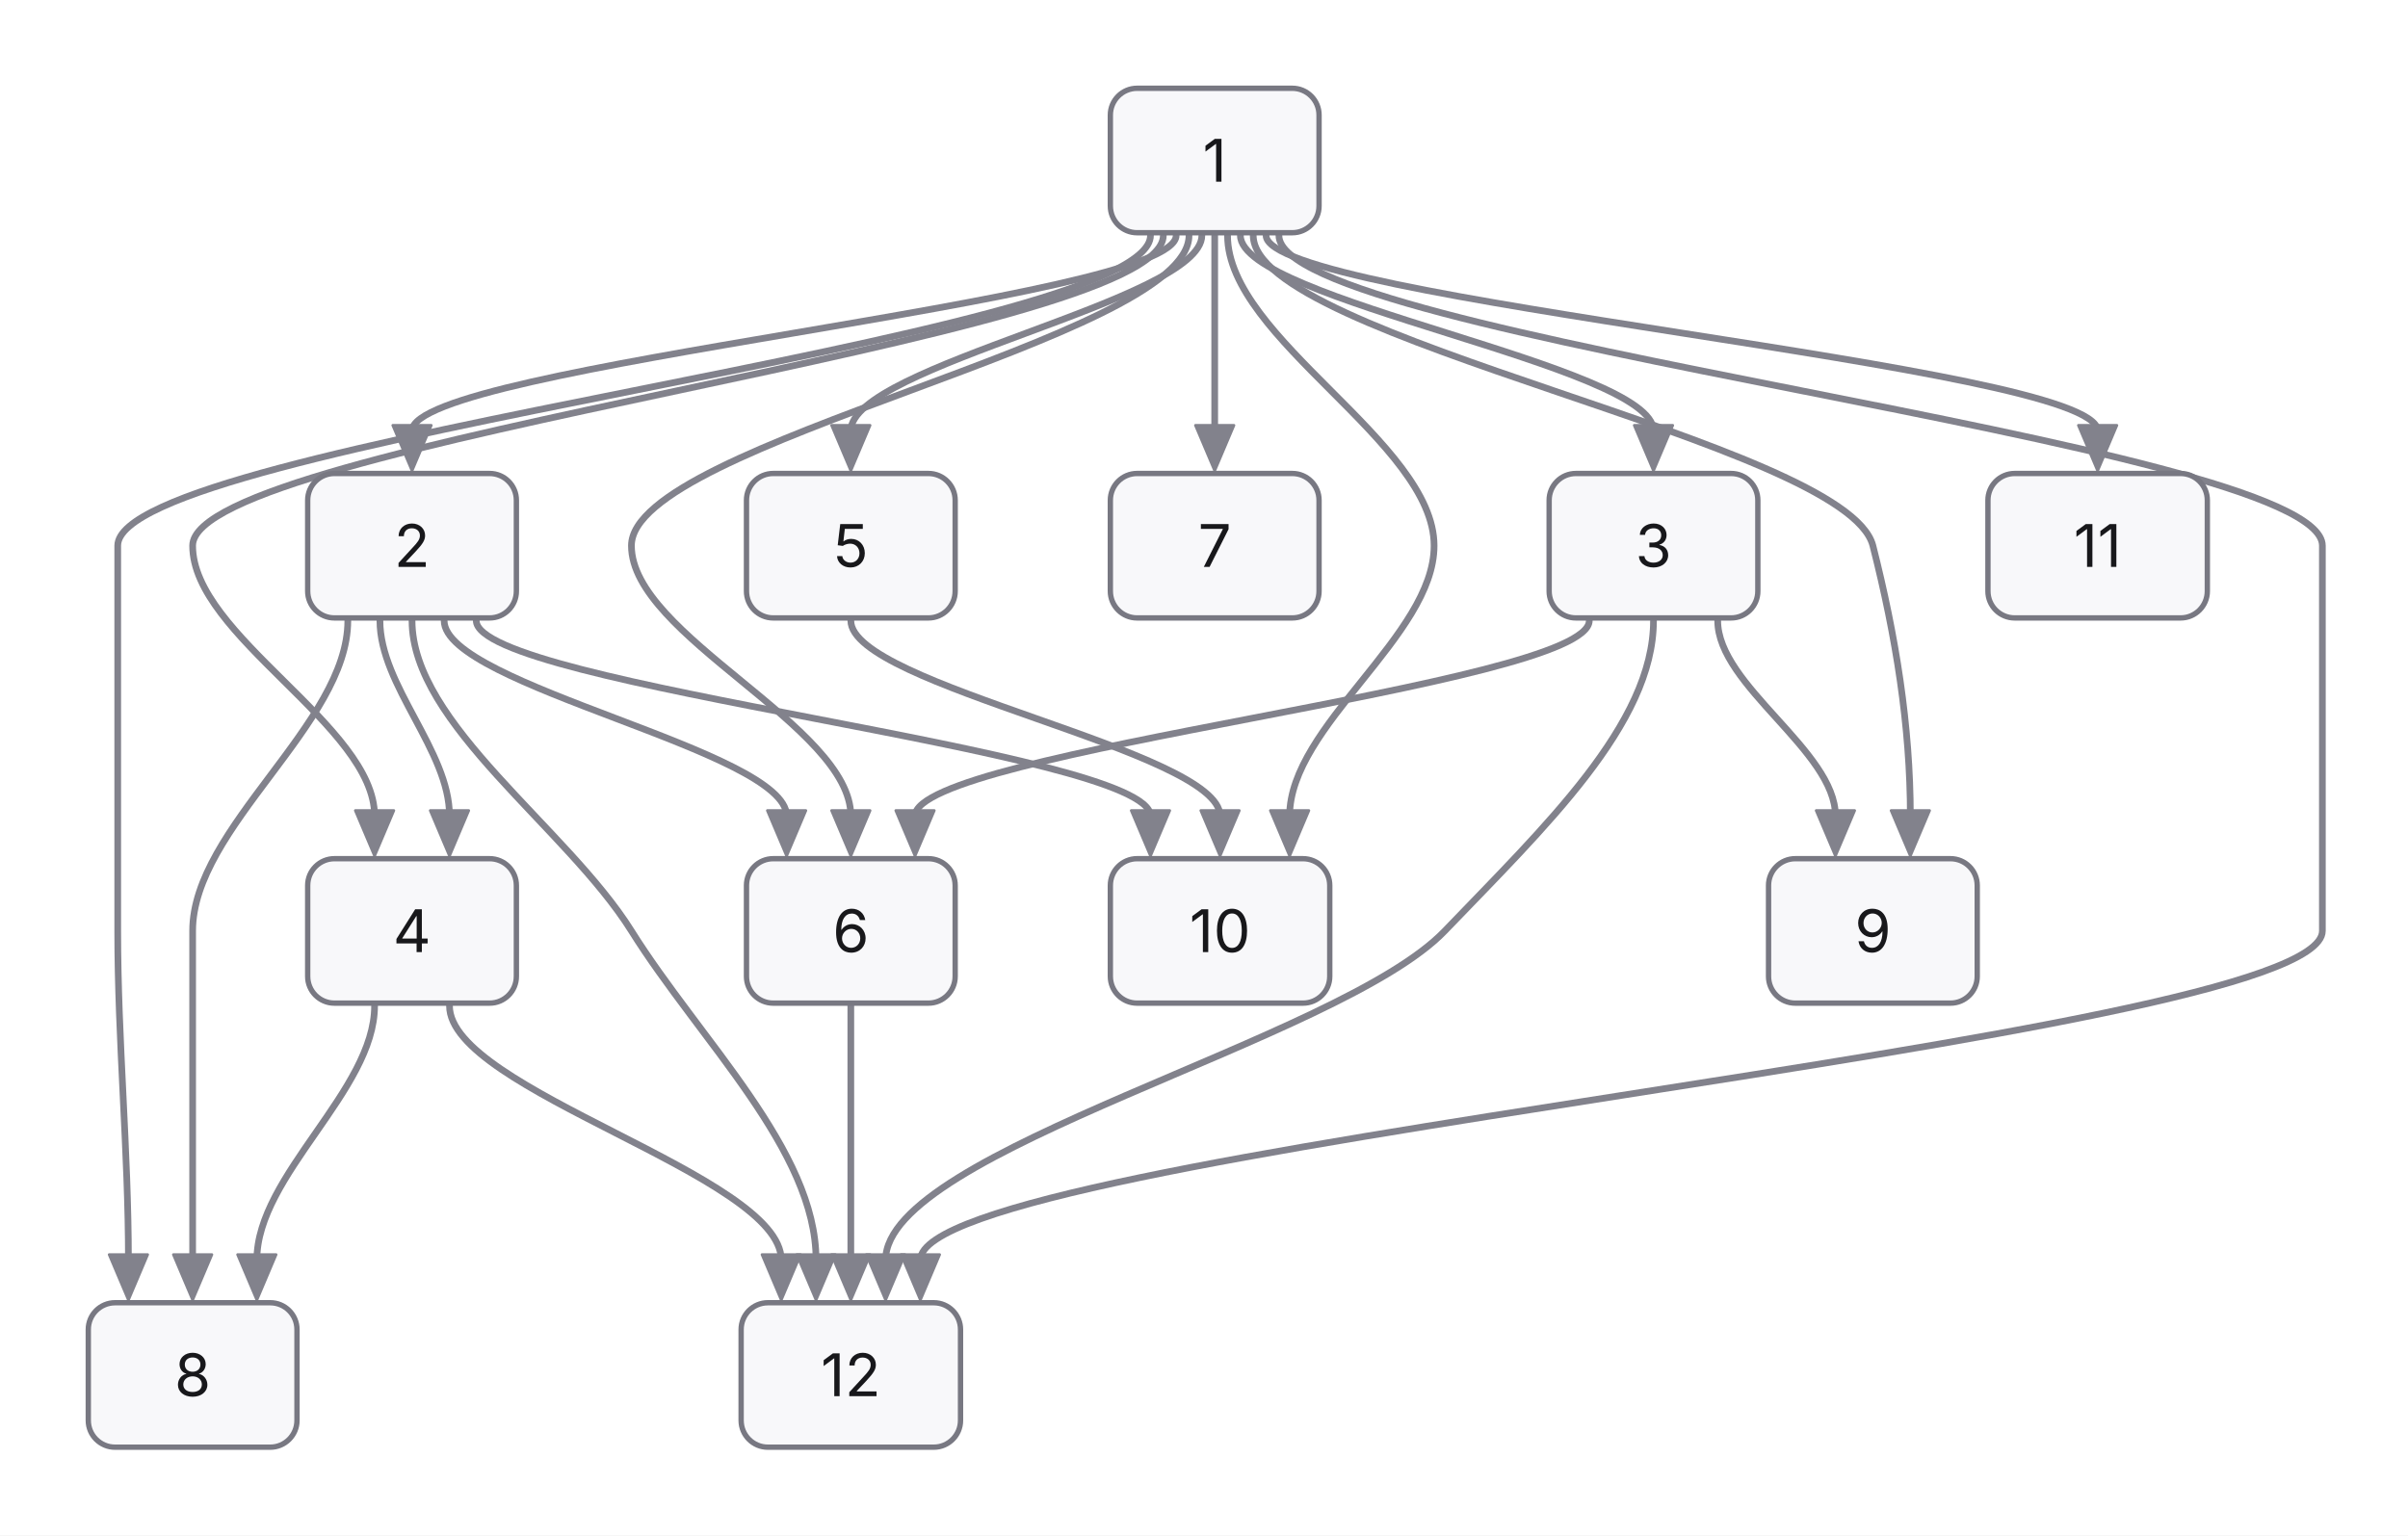
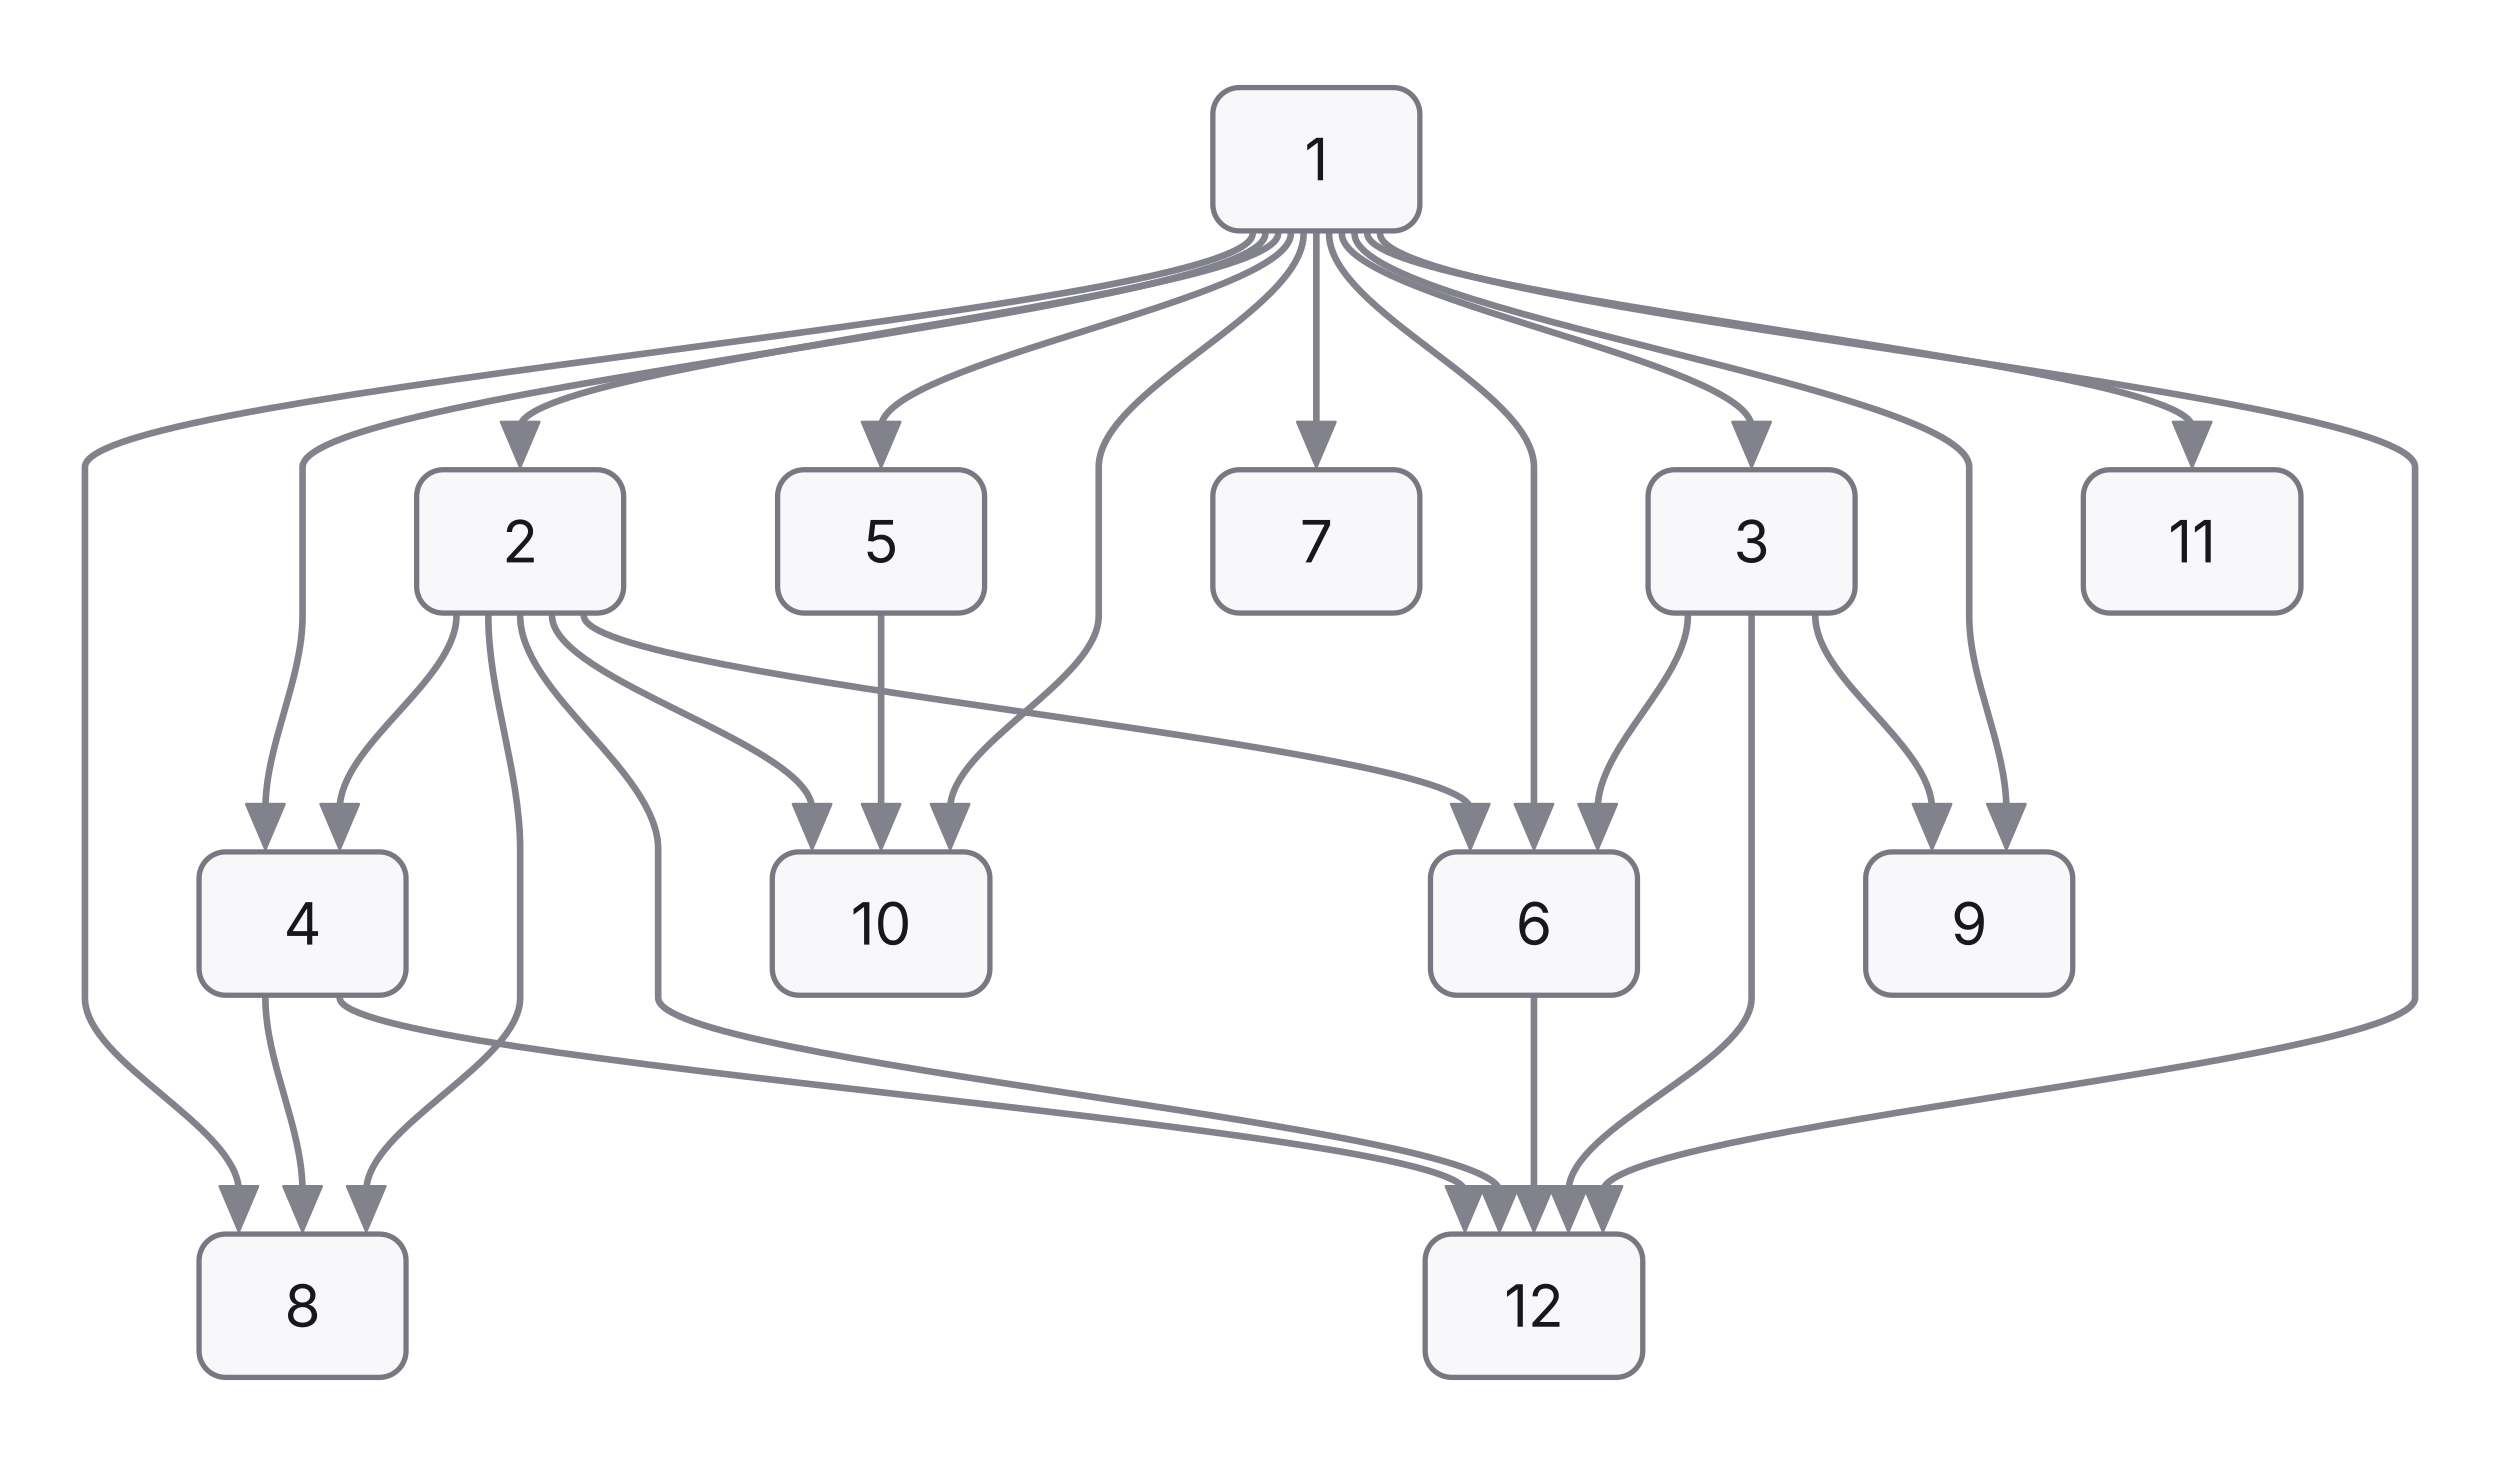
- <svg xmlns="http://www.w3.org/2000/svg" width="450" height="287" viewBox="0 0 450 287">
-   <path d="M0 0 L450 0 L450 287 L0 287 Z" fill="#ffffff" />
-   <path d="M219.8 44 C219.8 56.17 77 68.33 77 80.5" fill="none" stroke="#82828c" stroke-width="1.25" stroke-linecap="round" stroke-linejoin="round" />
-   <path d="M77 88 L73.4 79.5 L80.6 79.5 Z" fill="#82828c" stroke="#82828c" stroke-width="0.5" stroke-linecap="round" stroke-linejoin="round" />
-   <path d="M231.8 44 C231.8 56.17 309 68.33 309 80.5" fill="none" stroke="#82828c" stroke-width="1.25" stroke-linecap="round" stroke-linejoin="round" />
-   <path d="M309 88 L305.4 79.5 L312.6 79.5 Z" fill="#82828c" stroke="#82828c" stroke-width="0.5" stroke-linecap="round" stroke-linejoin="round" />
-   <path d="M217.4 44 C217.4 63.33 36 82.67 36 102 C36 118.83 70 135.67 70 152.5" fill="none" stroke="#82828c" stroke-width="1.25" stroke-linecap="round" stroke-linejoin="round" />
-   <path d="M70 160 L66.4 151.5 L73.6 151.5 Z" fill="#82828c" stroke="#82828c" stroke-width="0.5" stroke-linecap="round" stroke-linejoin="round" />
-   <path d="M224.6 44 C224.6 56.17 159 68.33 159 80.5" fill="none" stroke="#82828c" stroke-width="1.25" stroke-linecap="round" stroke-linejoin="round" />
-   <path d="M159 88 L155.4 79.5 L162.6 79.5 Z" fill="#82828c" stroke="#82828c" stroke-width="0.5" stroke-linecap="round" stroke-linejoin="round" />
-   <path d="M222.2 44 C222.2 63.33 118 82.67 118 102 C118 118.83 159 135.67 159 152.5" fill="none" stroke="#82828c" stroke-width="1.25" stroke-linecap="round" stroke-linejoin="round" />
-   <path d="M159 160 L155.4 151.5 L162.6 151.5 Z" fill="#82828c" stroke="#82828c" stroke-width="0.5" stroke-linecap="round" stroke-linejoin="round" />
-   <path d="M227 44 C227 56.17 227 68.33 227 80.5" fill="none" stroke="#82828c" stroke-width="1.25" stroke-linecap="round" stroke-linejoin="round" />
-   <path d="M227 88 L223.4 79.5 L230.6 79.5 Z" fill="#82828c" stroke="#82828c" stroke-width="0.5" stroke-linecap="round" stroke-linejoin="round" />
-   <path d="M215 44 C215 63.33 22 82.67 22 102 C22 126 22 150 22 174 C22 194.5 24 215 24 235.5" fill="none" stroke="#82828c" stroke-width="1.25" stroke-linecap="round" stroke-linejoin="round" />
-   <path d="M24 243 L20.4 234.5 L27.6 234.5 Z" fill="#82828c" stroke="#82828c" stroke-width="0.5" stroke-linecap="round" stroke-linejoin="round" />
-   <path d="M234.2 44 C234.2 63.33 345.09 82.67 350 102 C354.28 118.83 357 135.67 357 152.5" fill="none" stroke="#82828c" stroke-width="1.25" stroke-linecap="round" stroke-linejoin="round" />
-   <path d="M357 160 L353.4 151.5 L360.6 151.5 Z" fill="#82828c" stroke="#82828c" stroke-width="0.5" stroke-linecap="round" stroke-linejoin="round" />
-   <path d="M229.4 44 C229.4 63.33 268 82.67 268 102 C268 118.83 241 135.67 241 152.5" fill="none" stroke="#82828c" stroke-width="1.25" stroke-linecap="round" stroke-linejoin="round" />
-   <path d="M241 160 L237.4 151.5 L244.6 151.5 Z" fill="#82828c" stroke="#82828c" stroke-width="0.5" stroke-linecap="round" stroke-linejoin="round" />
-   <path d="M236.6 44 C236.6 56.17 392 68.33 392 80.5" fill="none" stroke="#82828c" stroke-width="1.25" stroke-linecap="round" stroke-linejoin="round" />
-   <path d="M392 88 L388.4 79.5 L395.6 79.5 Z" fill="#82828c" stroke="#82828c" stroke-width="0.5" stroke-linecap="round" stroke-linejoin="round" />
-   <path d="M239 44 C239 63.33 434 82.67 434 102 C434 126 434 150 434 174 C434 194.5 172 215 172 235.5" fill="none" stroke="#82828c" stroke-width="1.25" stroke-linecap="round" stroke-linejoin="round" />
-   <path d="M172 243 L168.4 234.5 L175.6 234.5 Z" fill="#82828c" stroke="#82828c" stroke-width="0.5" stroke-linecap="round" stroke-linejoin="round" />
-   <path d="M71 116 C71 128.17 84 140.33 84 152.5" fill="none" stroke="#82828c" stroke-width="1.25" stroke-linecap="round" stroke-linejoin="round" />
-   <path d="M84 160 L80.4 151.5 L87.6 151.5 Z" fill="#82828c" stroke="#82828c" stroke-width="0.5" stroke-linecap="round" stroke-linejoin="round" />
-   <path d="M83 116 C83 128.17 147 140.33 147 152.5" fill="none" stroke="#82828c" stroke-width="1.25" stroke-linecap="round" stroke-linejoin="round" />
-   <path d="M147 160 L143.4 151.5 L150.6 151.5 Z" fill="#82828c" stroke="#82828c" stroke-width="0.5" stroke-linecap="round" stroke-linejoin="round" />
-   <path d="M65 116 C65 135.33 36 154.67 36 174 C36 194.5 36 215 36 235.5" fill="none" stroke="#82828c" stroke-width="1.25" stroke-linecap="round" stroke-linejoin="round" />
-   <path d="M36 243 L32.4 234.5 L39.6 234.5 Z" fill="#82828c" stroke="#82828c" stroke-width="0.5" stroke-linecap="round" stroke-linejoin="round" />
-   <path d="M89 116 C89 128.17 215 140.33 215 152.5" fill="none" stroke="#82828c" stroke-width="1.25" stroke-linecap="round" stroke-linejoin="round" />
-   <path d="M215 160 L211.4 151.5 L218.6 151.5 Z" fill="#82828c" stroke="#82828c" stroke-width="0.5" stroke-linecap="round" stroke-linejoin="round" />
-   <path d="M77 116 C77 135.33 105.89 154.67 118 174 C130.84 194.5 152.5 215 152.5 235.5" fill="none" stroke="#82828c" stroke-width="1.25" stroke-linecap="round" stroke-linejoin="round" />
-   <path d="M152.5 243 L148.9 234.5 L156.1 234.5 Z" fill="#82828c" stroke="#82828c" stroke-width="0.5" stroke-linecap="round" stroke-linejoin="round" />
-   <path d="M297 116 C297 128.17 171 140.33 171 152.5" fill="none" stroke="#82828c" stroke-width="1.25" stroke-linecap="round" stroke-linejoin="round" />
-   <path d="M171 160 L167.4 151.5 L174.6 151.5 Z" fill="#82828c" stroke="#82828c" stroke-width="0.5" stroke-linecap="round" stroke-linejoin="round" />
-   <path d="M321 116 C321 128.17 343 140.33 343 152.5" fill="none" stroke="#82828c" stroke-width="1.25" stroke-linecap="round" stroke-linejoin="round" />
-   <path d="M343 160 L339.4 151.5 L346.6 151.5 Z" fill="#82828c" stroke="#82828c" stroke-width="0.5" stroke-linecap="round" stroke-linejoin="round" />
-   <path d="M309 116 C309 135.33 288.55 154.67 270 174 C250.33 194.5 165.5 215 165.5 235.5" fill="none" stroke="#82828c" stroke-width="1.25" stroke-linecap="round" stroke-linejoin="round" />
-   <path d="M165.5 243 L161.9 234.5 L169.1 234.5 Z" fill="#82828c" stroke="#82828c" stroke-width="0.5" stroke-linecap="round" stroke-linejoin="round" />
-   <path d="M70 188 C70 203.83 48 219.67 48 235.5" fill="none" stroke="#82828c" stroke-width="1.25" stroke-linecap="round" stroke-linejoin="round" />
-   <path d="M48 243 L44.4 234.5 L51.6 234.5 Z" fill="#82828c" stroke="#82828c" stroke-width="0.5" stroke-linecap="round" stroke-linejoin="round" />
-   <path d="M84 188 C84 203.83 146 219.67 146 235.5" fill="none" stroke="#82828c" stroke-width="1.25" stroke-linecap="round" stroke-linejoin="round" />
-   <path d="M146 243 L142.4 234.5 L149.6 234.5 Z" fill="#82828c" stroke="#82828c" stroke-width="0.5" stroke-linecap="round" stroke-linejoin="round" />
-   <path d="M159 116 C159 128.17 228 140.33 228 152.5" fill="none" stroke="#82828c" stroke-width="1.25" stroke-linecap="round" stroke-linejoin="round" />
-   <path d="M228 160 L224.4 151.5 L231.6 151.5 Z" fill="#82828c" stroke="#82828c" stroke-width="0.5" stroke-linecap="round" stroke-linejoin="round" />
-   <path d="M159 188 C159 203.83 159 219.67 159 235.5" fill="none" stroke="#82828c" stroke-width="1.25" stroke-linecap="round" stroke-linejoin="round" />
-   <path d="M159 243 L155.4 234.5 L162.6 234.5 Z" fill="#82828c" stroke="#82828c" stroke-width="0.5" stroke-linecap="round" stroke-linejoin="round" />
-   <path d="M212.5 16.5 L241.5 16.5 C244.26 16.5 246.5 18.74 246.5 21.5 L246.5 38.5 C246.5 41.26 244.26 43.5 241.5 43.5 L212.5 43.5 C209.74 43.5 207.5 41.26 207.5 38.5 L207.5 21.5 C207.5 18.74 209.74 16.5 212.5 16.5 Z" fill="#f8f8fa" stroke="#787882" stroke-width="1" />
-   <text x="227" y="33.96" font-size="11" fill="#18181b" text-anchor="middle" font-family="Inter, &quot;Helvetica Neue&quot;, Helvetica, Arial, sans-serif">1</text>
-   <path d="M62.5 88.5 L91.5 88.5 C94.26 88.5 96.5 90.74 96.5 93.5 L96.5 110.5 C96.5 113.26 94.26 115.5 91.5 115.5 L62.5 115.5 C59.74 115.5 57.5 113.26 57.5 110.5 L57.5 93.5 C57.5 90.74 59.74 88.5 62.5 88.5 Z" fill="#f8f8fa" stroke="#787882" stroke-width="1" />
-   <text x="77" y="105.96" font-size="11" fill="#18181b" text-anchor="middle" font-family="Inter, &quot;Helvetica Neue&quot;, Helvetica, Arial, sans-serif">2</text>
-   <path d="M294.5 88.5 L323.5 88.5 C326.26 88.5 328.5 90.74 328.5 93.5 L328.5 110.5 C328.5 113.26 326.26 115.5 323.5 115.5 L294.5 115.5 C291.74 115.5 289.5 113.26 289.5 110.5 L289.5 93.5 C289.5 90.74 291.74 88.5 294.5 88.5 Z" fill="#f8f8fa" stroke="#787882" stroke-width="1" />
-   <text x="309" y="105.96" font-size="11" fill="#18181b" text-anchor="middle" font-family="Inter, &quot;Helvetica Neue&quot;, Helvetica, Arial, sans-serif">3</text>
-   <path d="M62.5 160.5 L91.5 160.5 C94.26 160.5 96.5 162.74 96.5 165.5 L96.5 182.5 C96.5 185.26 94.26 187.5 91.5 187.5 L62.5 187.5 C59.74 187.5 57.5 185.26 57.5 182.5 L57.5 165.5 C57.5 162.74 59.74 160.5 62.5 160.5 Z" fill="#f8f8fa" stroke="#787882" stroke-width="1" />
-   <text x="77" y="177.96" font-size="11" fill="#18181b" text-anchor="middle" font-family="Inter, &quot;Helvetica Neue&quot;, Helvetica, Arial, sans-serif">4</text>
-   <path d="M144.5 88.5 L173.5 88.5 C176.26 88.5 178.5 90.74 178.5 93.5 L178.5 110.5 C178.5 113.26 176.26 115.5 173.5 115.5 L144.5 115.5 C141.74 115.5 139.5 113.26 139.5 110.5 L139.5 93.5 C139.5 90.74 141.74 88.5 144.5 88.5 Z" fill="#f8f8fa" stroke="#787882" stroke-width="1" />
-   <text x="159" y="105.96" font-size="11" fill="#18181b" text-anchor="middle" font-family="Inter, &quot;Helvetica Neue&quot;, Helvetica, Arial, sans-serif">5</text>
-   <path d="M144.5 160.5 L173.5 160.5 C176.26 160.5 178.5 162.74 178.5 165.5 L178.5 182.5 C178.5 185.26 176.26 187.5 173.5 187.5 L144.5 187.5 C141.74 187.5 139.5 185.26 139.5 182.5 L139.5 165.5 C139.5 162.74 141.74 160.5 144.5 160.5 Z" fill="#f8f8fa" stroke="#787882" stroke-width="1" />
-   <text x="159" y="177.96" font-size="11" fill="#18181b" text-anchor="middle" font-family="Inter, &quot;Helvetica Neue&quot;, Helvetica, Arial, sans-serif">6</text>
-   <path d="M212.5 88.5 L241.5 88.5 C244.26 88.5 246.5 90.74 246.5 93.5 L246.5 110.5 C246.5 113.26 244.26 115.5 241.5 115.5 L212.5 115.5 C209.74 115.5 207.5 113.26 207.5 110.5 L207.5 93.5 C207.5 90.74 209.74 88.5 212.5 88.5 Z" fill="#f8f8fa" stroke="#787882" stroke-width="1" />
-   <text x="227" y="105.96" font-size="11" fill="#18181b" text-anchor="middle" font-family="Inter, &quot;Helvetica Neue&quot;, Helvetica, Arial, sans-serif">7</text>
-   <path d="M21.5 243.5 L50.5 243.5 C53.26 243.5 55.5 245.74 55.5 248.5 L55.5 265.5 C55.5 268.26 53.26 270.5 50.5 270.5 L21.5 270.5 C18.74 270.5 16.5 268.26 16.5 265.5 L16.5 248.5 C16.5 245.74 18.74 243.5 21.5 243.5 Z" fill="#f8f8fa" stroke="#787882" stroke-width="1" />
-   <text x="36" y="260.96" font-size="11" fill="#18181b" text-anchor="middle" font-family="Inter, &quot;Helvetica Neue&quot;, Helvetica, Arial, sans-serif">8</text>
-   <path d="M335.5 160.5 L364.5 160.5 C367.26 160.5 369.5 162.74 369.5 165.5 L369.5 182.5 C369.5 185.26 367.26 187.5 364.5 187.5 L335.5 187.5 C332.74 187.5 330.5 185.26 330.5 182.5 L330.5 165.5 C330.5 162.74 332.74 160.5 335.5 160.5 Z" fill="#f8f8fa" stroke="#787882" stroke-width="1" />
-   <text x="350" y="177.96" font-size="11" fill="#18181b" text-anchor="middle" font-family="Inter, &quot;Helvetica Neue&quot;, Helvetica, Arial, sans-serif">9</text>
-   <path d="M212.5 160.5 L243.5 160.5 C246.26 160.5 248.5 162.74 248.5 165.5 L248.5 182.5 C248.5 185.26 246.26 187.5 243.5 187.5 L212.5 187.5 C209.74 187.5 207.5 185.26 207.5 182.5 L207.5 165.5 C207.5 162.74 209.74 160.5 212.5 160.5 Z" fill="#f8f8fa" stroke="#787882" stroke-width="1" />
-   <text x="228" y="177.96" font-size="11" fill="#18181b" text-anchor="middle" font-family="Inter, &quot;Helvetica Neue&quot;, Helvetica, Arial, sans-serif">10</text>
-   <path d="M376.5 88.5 L407.5 88.5 C410.26 88.5 412.5 90.74 412.5 93.5 L412.5 110.5 C412.5 113.26 410.26 115.5 407.5 115.5 L376.5 115.5 C373.74 115.5 371.5 113.26 371.5 110.5 L371.5 93.5 C371.5 90.74 373.74 88.5 376.5 88.5 Z" fill="#f8f8fa" stroke="#787882" stroke-width="1" />
-   <text x="392" y="105.96" font-size="11" fill="#18181b" text-anchor="middle" font-family="Inter, &quot;Helvetica Neue&quot;, Helvetica, Arial, sans-serif">11</text>
-   <path d="M143.5 243.5 L174.5 243.5 C177.26 243.5 179.5 245.74 179.5 248.5 L179.5 265.5 C179.5 268.26 177.26 270.5 174.5 270.5 L143.5 270.5 C140.74 270.5 138.5 268.26 138.5 265.5 L138.5 248.5 C138.5 245.74 140.74 243.5 143.5 243.5 Z" fill="#f8f8fa" stroke="#787882" stroke-width="1" />
-   <text x="159" y="260.96" font-size="11" fill="#18181b" text-anchor="middle" font-family="Inter, &quot;Helvetica Neue&quot;, Helvetica, Arial, sans-serif">12</text>
+ <svg xmlns="http://www.w3.org/2000/svg" width="471" height="276" viewBox="0 0 471 276">
+   <path d="M0 0 L471 0 L471 276 L0 276 Z" fill="#ffffff" />
+   <path d="M240.8 44 C240.8 56.17 98 68.33 98 80.5" fill="none" stroke="#82828c" stroke-width="1.25" stroke-linecap="round" stroke-linejoin="round" />
+   <path d="M98 88 L94.4 79.5 L101.6 79.5 Z" fill="#82828c" stroke="#82828c" stroke-width="0.5" stroke-linecap="round" stroke-linejoin="round" />
+   <path d="M252.8 44 C252.8 56.17 330 68.33 330 80.5" fill="none" stroke="#82828c" stroke-width="1.25" stroke-linecap="round" stroke-linejoin="round" />
+   <path d="M330 88 L326.4 79.5 L333.6 79.5 Z" fill="#82828c" stroke="#82828c" stroke-width="0.5" stroke-linecap="round" stroke-linejoin="round" />
+   <path d="M238.4 44 C238.4 58.67 57 73.33 57 88 C57 97.33 57 106.67 57 116 C57 128.17 50 140.33 50 152.5" fill="none" stroke="#82828c" stroke-width="1.25" stroke-linecap="round" stroke-linejoin="round" />
+   <path d="M50 160 L46.4 151.5 L53.6 151.5 Z" fill="#82828c" stroke="#82828c" stroke-width="0.5" stroke-linecap="round" stroke-linejoin="round" />
+   <path d="M243.2 44 C243.2 56.17 166 68.33 166 80.5" fill="none" stroke="#82828c" stroke-width="1.25" stroke-linecap="round" stroke-linejoin="round" />
+   <path d="M166 88 L162.4 79.5 L169.6 79.5 Z" fill="#82828c" stroke="#82828c" stroke-width="0.5" stroke-linecap="round" stroke-linejoin="round" />
+   <path d="M250.4 44 C250.4 58.67 289 73.33 289 88 C289 97.33 289 106.67 289 116 C289 128.17 289 140.33 289 152.5" fill="none" stroke="#82828c" stroke-width="1.25" stroke-linecap="round" stroke-linejoin="round" />
+   <path d="M289 160 L285.4 151.5 L292.6 151.5 Z" fill="#82828c" stroke="#82828c" stroke-width="0.5" stroke-linecap="round" stroke-linejoin="round" />
+   <path d="M248 44 C248 56.17 248 68.33 248 80.5" fill="none" stroke="#82828c" stroke-width="1.25" stroke-linecap="round" stroke-linejoin="round" />
+   <path d="M248 88 L244.4 79.5 L251.6 79.5 Z" fill="#82828c" stroke="#82828c" stroke-width="0.5" stroke-linecap="round" stroke-linejoin="round" />
+   <path d="M236 44 C236 58.67 16 73.33 16 88 C16 97.33 16 106.67 16 116 C16 130.67 16 145.33 16 160 C16 169.33 16 178.67 16 188 C16 200.17 45 212.33 45 224.5" fill="none" stroke="#82828c" stroke-width="1.25" stroke-linecap="round" stroke-linejoin="round" />
+   <path d="M45 232 L41.4 223.5 L48.6 223.5 Z" fill="#82828c" stroke="#82828c" stroke-width="0.5" stroke-linecap="round" stroke-linejoin="round" />
+   <path d="M255.2 44 C255.2 58.67 371 73.33 371 88 C371 97.33 371 106.67 371 116 C371 128.17 378 140.33 378 152.5" fill="none" stroke="#82828c" stroke-width="1.25" stroke-linecap="round" stroke-linejoin="round" />
+   <path d="M378 160 L374.4 151.5 L381.6 151.5 Z" fill="#82828c" stroke="#82828c" stroke-width="0.5" stroke-linecap="round" stroke-linejoin="round" />
+   <path d="M245.6 44 C245.6 58.67 207 73.33 207 88 C207 97.33 207 106.67 207 116 C207 128.17 179 140.33 179 152.5" fill="none" stroke="#82828c" stroke-width="1.25" stroke-linecap="round" stroke-linejoin="round" />
+   <path d="M179 160 L175.4 151.5 L182.6 151.5 Z" fill="#82828c" stroke="#82828c" stroke-width="0.5" stroke-linecap="round" stroke-linejoin="round" />
+   <path d="M257.6 44 C257.6 56.17 413 68.33 413 80.5" fill="none" stroke="#82828c" stroke-width="1.25" stroke-linecap="round" stroke-linejoin="round" />
+   <path d="M413 88 L409.4 79.5 L416.6 79.5 Z" fill="#82828c" stroke="#82828c" stroke-width="0.5" stroke-linecap="round" stroke-linejoin="round" />
+   <path d="M260 44 C260 58.67 455 73.33 455 88 C455 97.33 455 106.67 455 116 C455 130.67 455 145.33 455 160 C455 169.33 455 178.67 455 188 C455 200.17 302 212.33 302 224.5" fill="none" stroke="#82828c" stroke-width="1.25" stroke-linecap="round" stroke-linejoin="round" />
+   <path d="M302 232 L298.4 223.5 L305.6 223.5 Z" fill="#82828c" stroke="#82828c" stroke-width="0.5" stroke-linecap="round" stroke-linejoin="round" />
+   <path d="M86 116 C86 128.17 64 140.33 64 152.5" fill="none" stroke="#82828c" stroke-width="1.25" stroke-linecap="round" stroke-linejoin="round" />
+   <path d="M64 160 L60.4 151.5 L67.6 151.5 Z" fill="#82828c" stroke="#82828c" stroke-width="0.5" stroke-linecap="round" stroke-linejoin="round" />
+   <path d="M110 116 C110 128.17 277 140.33 277 152.5" fill="none" stroke="#82828c" stroke-width="1.25" stroke-linecap="round" stroke-linejoin="round" />
+   <path d="M277 160 L273.4 151.5 L280.6 151.5 Z" fill="#82828c" stroke="#82828c" stroke-width="0.5" stroke-linecap="round" stroke-linejoin="round" />
+   <path d="M92 116 C92 130.67 98 145.33 98 160 C98 169.33 98 178.67 98 188 C98 200.17 69 212.33 69 224.5" fill="none" stroke="#82828c" stroke-width="1.25" stroke-linecap="round" stroke-linejoin="round" />
+   <path d="M69 232 L65.4 223.5 L72.6 223.5 Z" fill="#82828c" stroke="#82828c" stroke-width="0.5" stroke-linecap="round" stroke-linejoin="round" />
+   <path d="M104 116 C104 128.17 153 140.33 153 152.5" fill="none" stroke="#82828c" stroke-width="1.25" stroke-linecap="round" stroke-linejoin="round" />
+   <path d="M153 160 L149.4 151.5 L156.6 151.5 Z" fill="#82828c" stroke="#82828c" stroke-width="0.5" stroke-linecap="round" stroke-linejoin="round" />
+   <path d="M98 116 C98 130.67 124 145.33 124 160 C124 169.33 124 178.67 124 188 C124 200.17 282.5 212.33 282.5 224.5" fill="none" stroke="#82828c" stroke-width="1.25" stroke-linecap="round" stroke-linejoin="round" />
+   <path d="M282.5 232 L278.9 223.5 L286.1 223.5 Z" fill="#82828c" stroke="#82828c" stroke-width="0.5" stroke-linecap="round" stroke-linejoin="round" />
+   <path d="M318 116 C318 128.17 301 140.33 301 152.5" fill="none" stroke="#82828c" stroke-width="1.25" stroke-linecap="round" stroke-linejoin="round" />
+   <path d="M301 160 L297.4 151.5 L304.6 151.5 Z" fill="#82828c" stroke="#82828c" stroke-width="0.5" stroke-linecap="round" stroke-linejoin="round" />
+   <path d="M342 116 C342 128.17 364 140.33 364 152.5" fill="none" stroke="#82828c" stroke-width="1.25" stroke-linecap="round" stroke-linejoin="round" />
+   <path d="M364 160 L360.4 151.5 L367.6 151.5 Z" fill="#82828c" stroke="#82828c" stroke-width="0.5" stroke-linecap="round" stroke-linejoin="round" />
+   <path d="M330 116 C330 130.67 330 145.33 330 160 C330 169.33 330 178.67 330 188 C330 200.17 295.5 212.33 295.5 224.5" fill="none" stroke="#82828c" stroke-width="1.25" stroke-linecap="round" stroke-linejoin="round" />
+   <path d="M295.5 232 L291.9 223.5 L299.1 223.5 Z" fill="#82828c" stroke="#82828c" stroke-width="0.5" stroke-linecap="round" stroke-linejoin="round" />
+   <path d="M50 188 C50 200.17 57 212.33 57 224.5" fill="none" stroke="#82828c" stroke-width="1.25" stroke-linecap="round" stroke-linejoin="round" />
+   <path d="M57 232 L53.4 223.5 L60.6 223.5 Z" fill="#82828c" stroke="#82828c" stroke-width="0.5" stroke-linecap="round" stroke-linejoin="round" />
+   <path d="M64 188 C64 200.17 276 212.33 276 224.5" fill="none" stroke="#82828c" stroke-width="1.25" stroke-linecap="round" stroke-linejoin="round" />
+   <path d="M276 232 L272.4 223.5 L279.6 223.5 Z" fill="#82828c" stroke="#82828c" stroke-width="0.5" stroke-linecap="round" stroke-linejoin="round" />
+   <path d="M166 116 C166 128.17 166 140.33 166 152.5" fill="none" stroke="#82828c" stroke-width="1.25" stroke-linecap="round" stroke-linejoin="round" />
+   <path d="M166 160 L162.4 151.5 L169.6 151.5 Z" fill="#82828c" stroke="#82828c" stroke-width="0.5" stroke-linecap="round" stroke-linejoin="round" />
+   <path d="M289 188 C289 200.17 289 212.33 289 224.5" fill="none" stroke="#82828c" stroke-width="1.25" stroke-linecap="round" stroke-linejoin="round" />
+   <path d="M289 232 L285.4 223.5 L292.6 223.5 Z" fill="#82828c" stroke="#82828c" stroke-width="0.5" stroke-linecap="round" stroke-linejoin="round" />
+   <path d="M233.5 16.5 L262.5 16.5 C265.26 16.5 267.5 18.74 267.5 21.5 L267.5 38.5 C267.5 41.26 265.26 43.5 262.5 43.5 L233.5 43.5 C230.74 43.5 228.5 41.26 228.5 38.5 L228.5 21.5 C228.5 18.74 230.74 16.5 233.5 16.5 Z" fill="#f8f8fa" stroke="#787882" stroke-width="1" />
+   <text x="248" y="33.96" font-size="11" fill="#18181b" text-anchor="middle" font-family="Inter, &quot;Helvetica Neue&quot;, Helvetica, Arial, sans-serif">1</text>
+   <path d="M83.5 88.5 L112.5 88.5 C115.26 88.5 117.5 90.74 117.5 93.5 L117.5 110.5 C117.5 113.26 115.26 115.5 112.5 115.5 L83.5 115.5 C80.74 115.5 78.5 113.26 78.5 110.5 L78.5 93.5 C78.5 90.74 80.74 88.5 83.5 88.5 Z" fill="#f8f8fa" stroke="#787882" stroke-width="1" />
+   <text x="98" y="105.96" font-size="11" fill="#18181b" text-anchor="middle" font-family="Inter, &quot;Helvetica Neue&quot;, Helvetica, Arial, sans-serif">2</text>
+   <path d="M315.5 88.5 L344.5 88.5 C347.26 88.5 349.5 90.74 349.5 93.5 L349.5 110.5 C349.5 113.26 347.26 115.5 344.5 115.5 L315.5 115.5 C312.74 115.5 310.5 113.26 310.5 110.5 L310.5 93.5 C310.5 90.74 312.74 88.5 315.5 88.5 Z" fill="#f8f8fa" stroke="#787882" stroke-width="1" />
+   <text x="330" y="105.96" font-size="11" fill="#18181b" text-anchor="middle" font-family="Inter, &quot;Helvetica Neue&quot;, Helvetica, Arial, sans-serif">3</text>
+   <path d="M42.5 160.5 L71.5 160.5 C74.26 160.5 76.5 162.74 76.5 165.5 L76.5 182.5 C76.5 185.26 74.26 187.5 71.5 187.5 L42.5 187.5 C39.74 187.5 37.5 185.26 37.5 182.5 L37.5 165.5 C37.5 162.74 39.74 160.5 42.5 160.5 Z" fill="#f8f8fa" stroke="#787882" stroke-width="1" />
+   <text x="57" y="177.96" font-size="11" fill="#18181b" text-anchor="middle" font-family="Inter, &quot;Helvetica Neue&quot;, Helvetica, Arial, sans-serif">4</text>
+   <path d="M151.5 88.5 L180.5 88.5 C183.26 88.5 185.5 90.74 185.5 93.5 L185.5 110.5 C185.5 113.26 183.26 115.5 180.5 115.5 L151.5 115.5 C148.74 115.5 146.5 113.26 146.5 110.5 L146.5 93.5 C146.5 90.74 148.74 88.5 151.5 88.5 Z" fill="#f8f8fa" stroke="#787882" stroke-width="1" />
+   <text x="166" y="105.96" font-size="11" fill="#18181b" text-anchor="middle" font-family="Inter, &quot;Helvetica Neue&quot;, Helvetica, Arial, sans-serif">5</text>
+   <path d="M274.5 160.5 L303.5 160.5 C306.26 160.5 308.5 162.74 308.5 165.5 L308.5 182.5 C308.5 185.26 306.26 187.5 303.5 187.5 L274.5 187.5 C271.74 187.5 269.5 185.26 269.5 182.5 L269.5 165.5 C269.5 162.74 271.74 160.5 274.5 160.5 Z" fill="#f8f8fa" stroke="#787882" stroke-width="1" />
+   <text x="289" y="177.96" font-size="11" fill="#18181b" text-anchor="middle" font-family="Inter, &quot;Helvetica Neue&quot;, Helvetica, Arial, sans-serif">6</text>
+   <path d="M233.5 88.5 L262.5 88.5 C265.26 88.5 267.5 90.74 267.5 93.5 L267.5 110.5 C267.5 113.26 265.26 115.5 262.5 115.5 L233.5 115.5 C230.74 115.5 228.5 113.26 228.5 110.5 L228.5 93.5 C228.5 90.74 230.74 88.5 233.5 88.5 Z" fill="#f8f8fa" stroke="#787882" stroke-width="1" />
+   <text x="248" y="105.96" font-size="11" fill="#18181b" text-anchor="middle" font-family="Inter, &quot;Helvetica Neue&quot;, Helvetica, Arial, sans-serif">7</text>
+   <path d="M42.5 232.5 L71.5 232.5 C74.26 232.5 76.5 234.74 76.5 237.5 L76.5 254.5 C76.5 257.26 74.26 259.5 71.5 259.5 L42.5 259.5 C39.74 259.5 37.5 257.26 37.5 254.5 L37.5 237.5 C37.5 234.74 39.74 232.5 42.5 232.5 Z" fill="#f8f8fa" stroke="#787882" stroke-width="1" />
+   <text x="57" y="249.96" font-size="11" fill="#18181b" text-anchor="middle" font-family="Inter, &quot;Helvetica Neue&quot;, Helvetica, Arial, sans-serif">8</text>
+   <path d="M356.5 160.5 L385.5 160.5 C388.26 160.5 390.5 162.74 390.5 165.5 L390.5 182.5 C390.5 185.26 388.26 187.5 385.5 187.5 L356.5 187.5 C353.74 187.5 351.5 185.26 351.5 182.5 L351.5 165.5 C351.5 162.74 353.74 160.5 356.5 160.5 Z" fill="#f8f8fa" stroke="#787882" stroke-width="1" />
+   <text x="371" y="177.96" font-size="11" fill="#18181b" text-anchor="middle" font-family="Inter, &quot;Helvetica Neue&quot;, Helvetica, Arial, sans-serif">9</text>
+   <path d="M150.5 160.5 L181.5 160.5 C184.26 160.5 186.5 162.74 186.5 165.5 L186.5 182.5 C186.5 185.26 184.26 187.5 181.5 187.5 L150.5 187.5 C147.74 187.5 145.5 185.26 145.5 182.5 L145.5 165.5 C145.5 162.74 147.74 160.5 150.5 160.5 Z" fill="#f8f8fa" stroke="#787882" stroke-width="1" />
+   <text x="166" y="177.96" font-size="11" fill="#18181b" text-anchor="middle" font-family="Inter, &quot;Helvetica Neue&quot;, Helvetica, Arial, sans-serif">10</text>
+   <path d="M397.5 88.5 L428.5 88.5 C431.26 88.5 433.5 90.74 433.5 93.5 L433.5 110.5 C433.5 113.26 431.26 115.5 428.5 115.5 L397.5 115.5 C394.74 115.5 392.5 113.26 392.5 110.5 L392.5 93.5 C392.5 90.74 394.74 88.5 397.5 88.5 Z" fill="#f8f8fa" stroke="#787882" stroke-width="1" />
+   <text x="413" y="105.96" font-size="11" fill="#18181b" text-anchor="middle" font-family="Inter, &quot;Helvetica Neue&quot;, Helvetica, Arial, sans-serif">11</text>
+   <path d="M273.5 232.5 L304.5 232.5 C307.26 232.5 309.5 234.74 309.5 237.5 L309.5 254.5 C309.5 257.26 307.26 259.5 304.5 259.5 L273.5 259.5 C270.74 259.5 268.5 257.26 268.5 254.5 L268.5 237.5 C268.5 234.74 270.74 232.5 273.5 232.5 Z" fill="#f8f8fa" stroke="#787882" stroke-width="1" />
+   <text x="289" y="249.96" font-size="11" fill="#18181b" text-anchor="middle" font-family="Inter, &quot;Helvetica Neue&quot;, Helvetica, Arial, sans-serif">12</text>
</svg>
